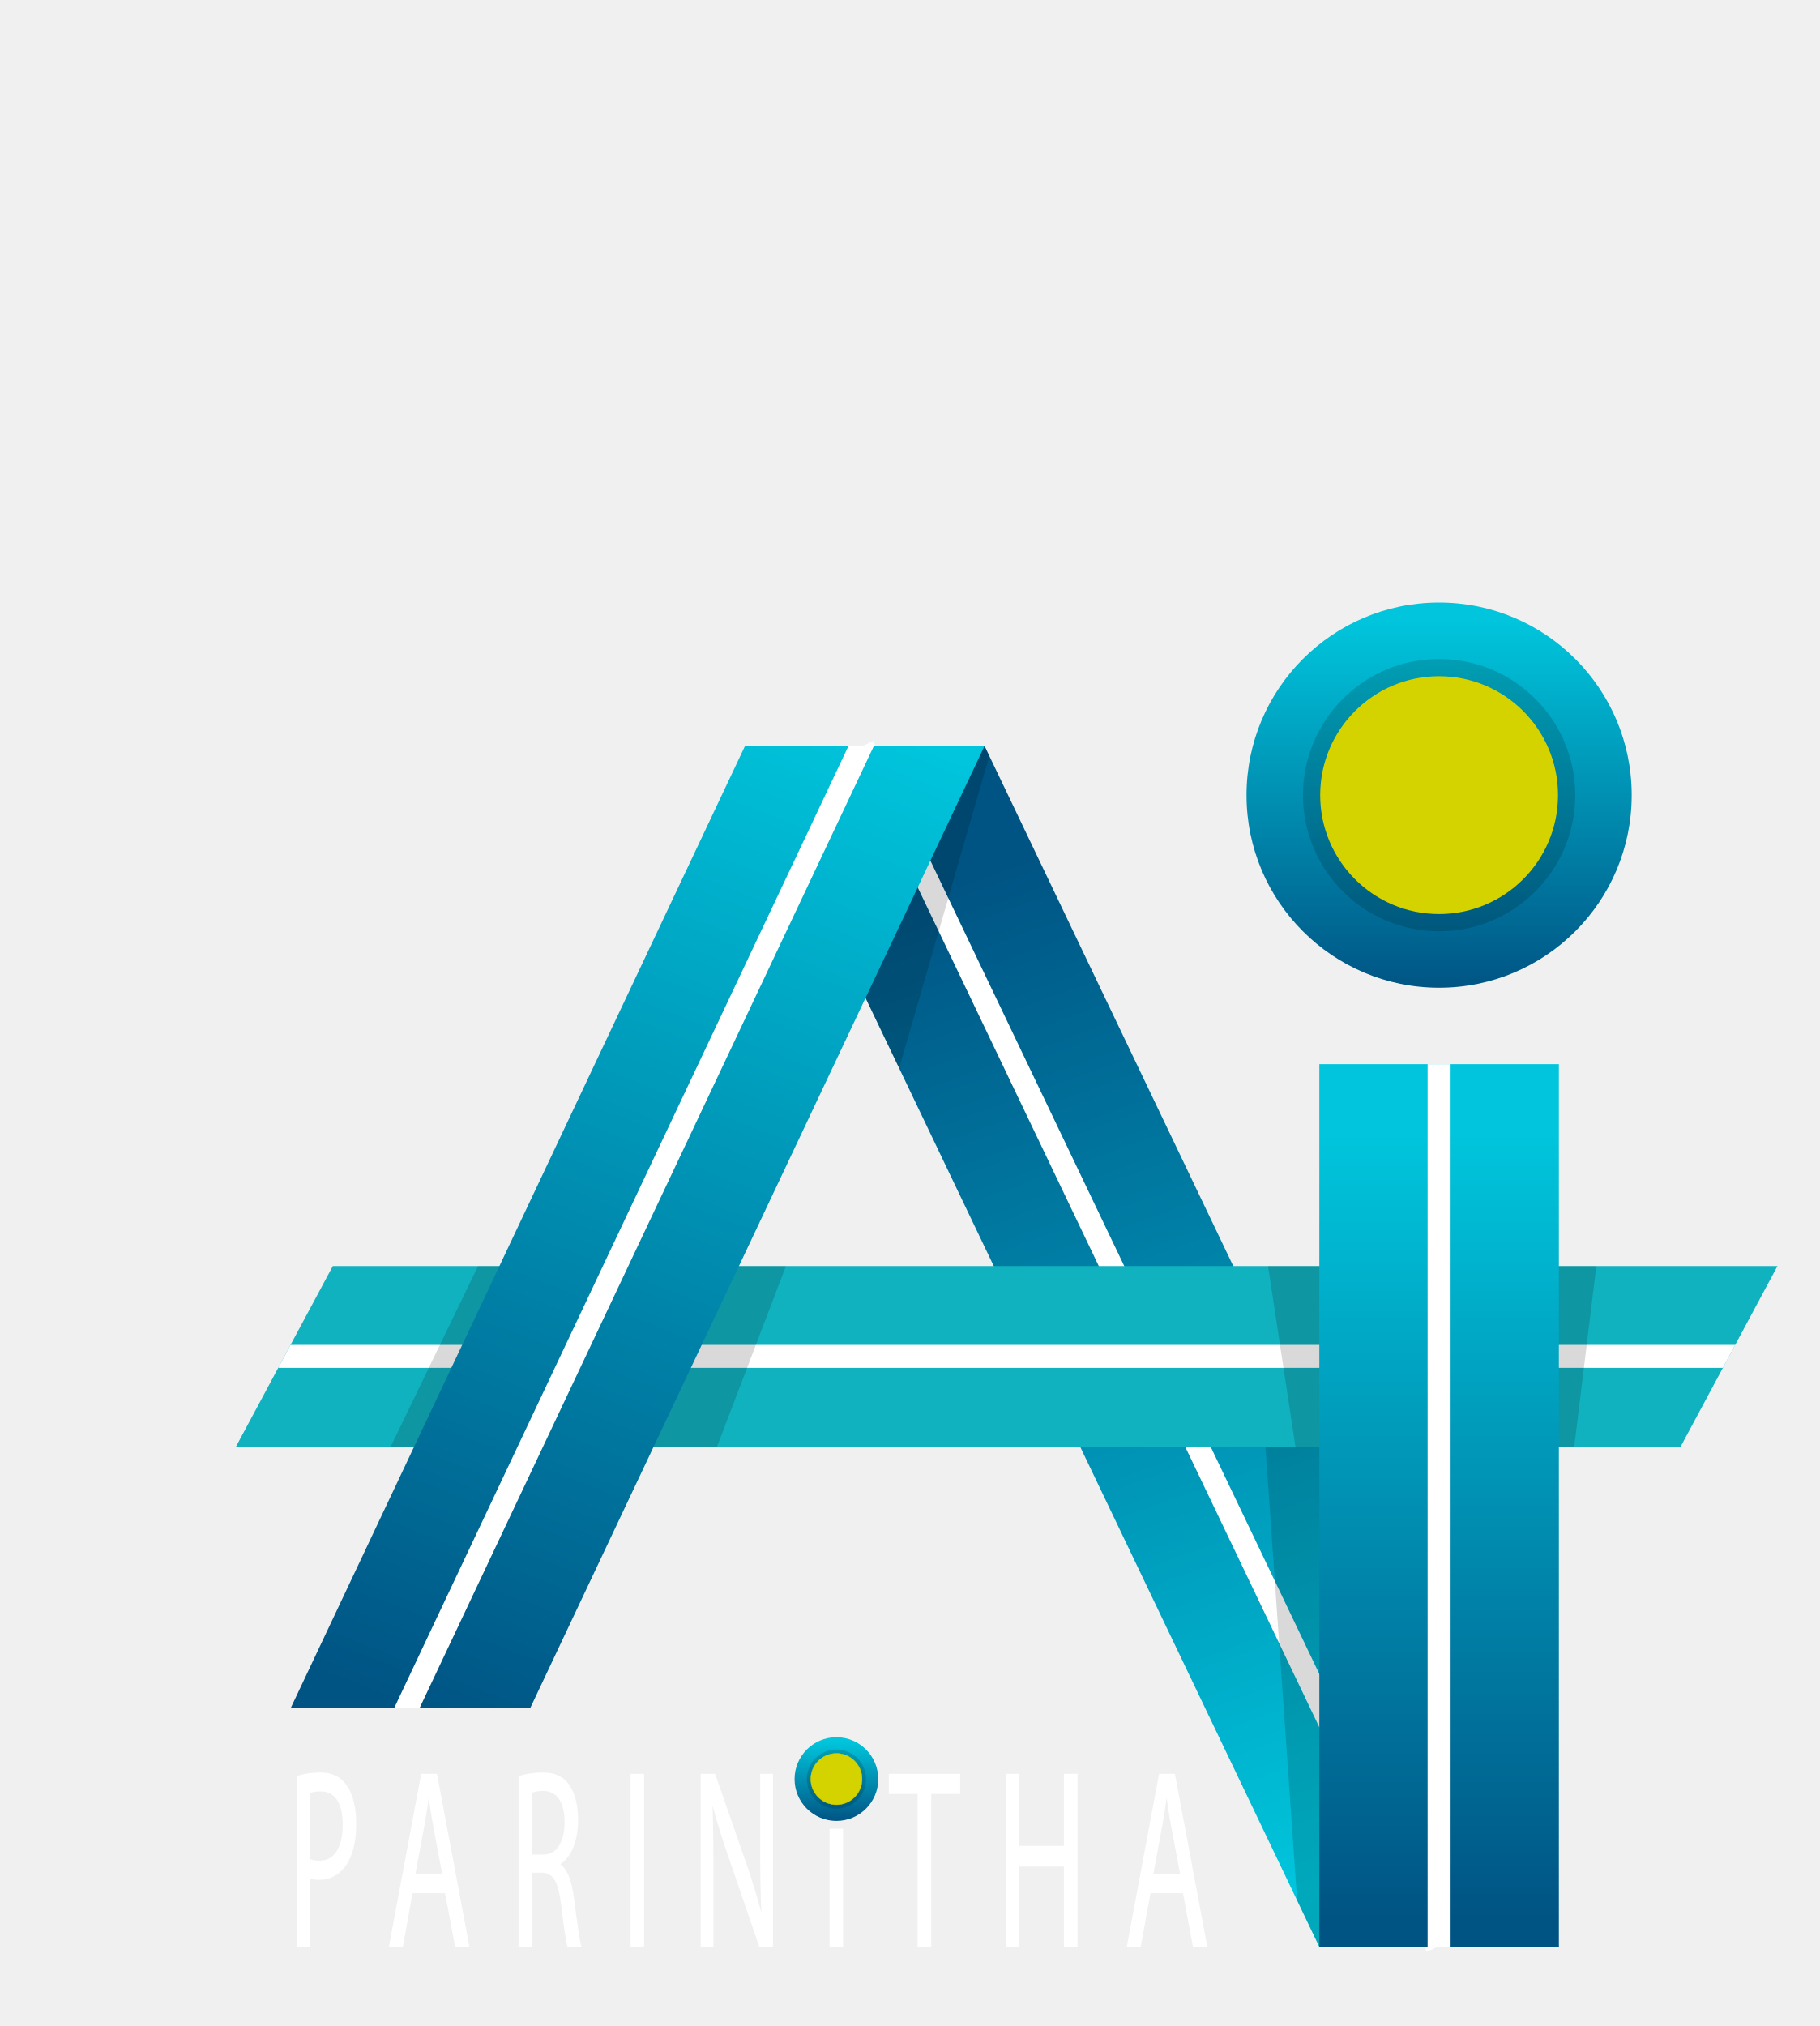
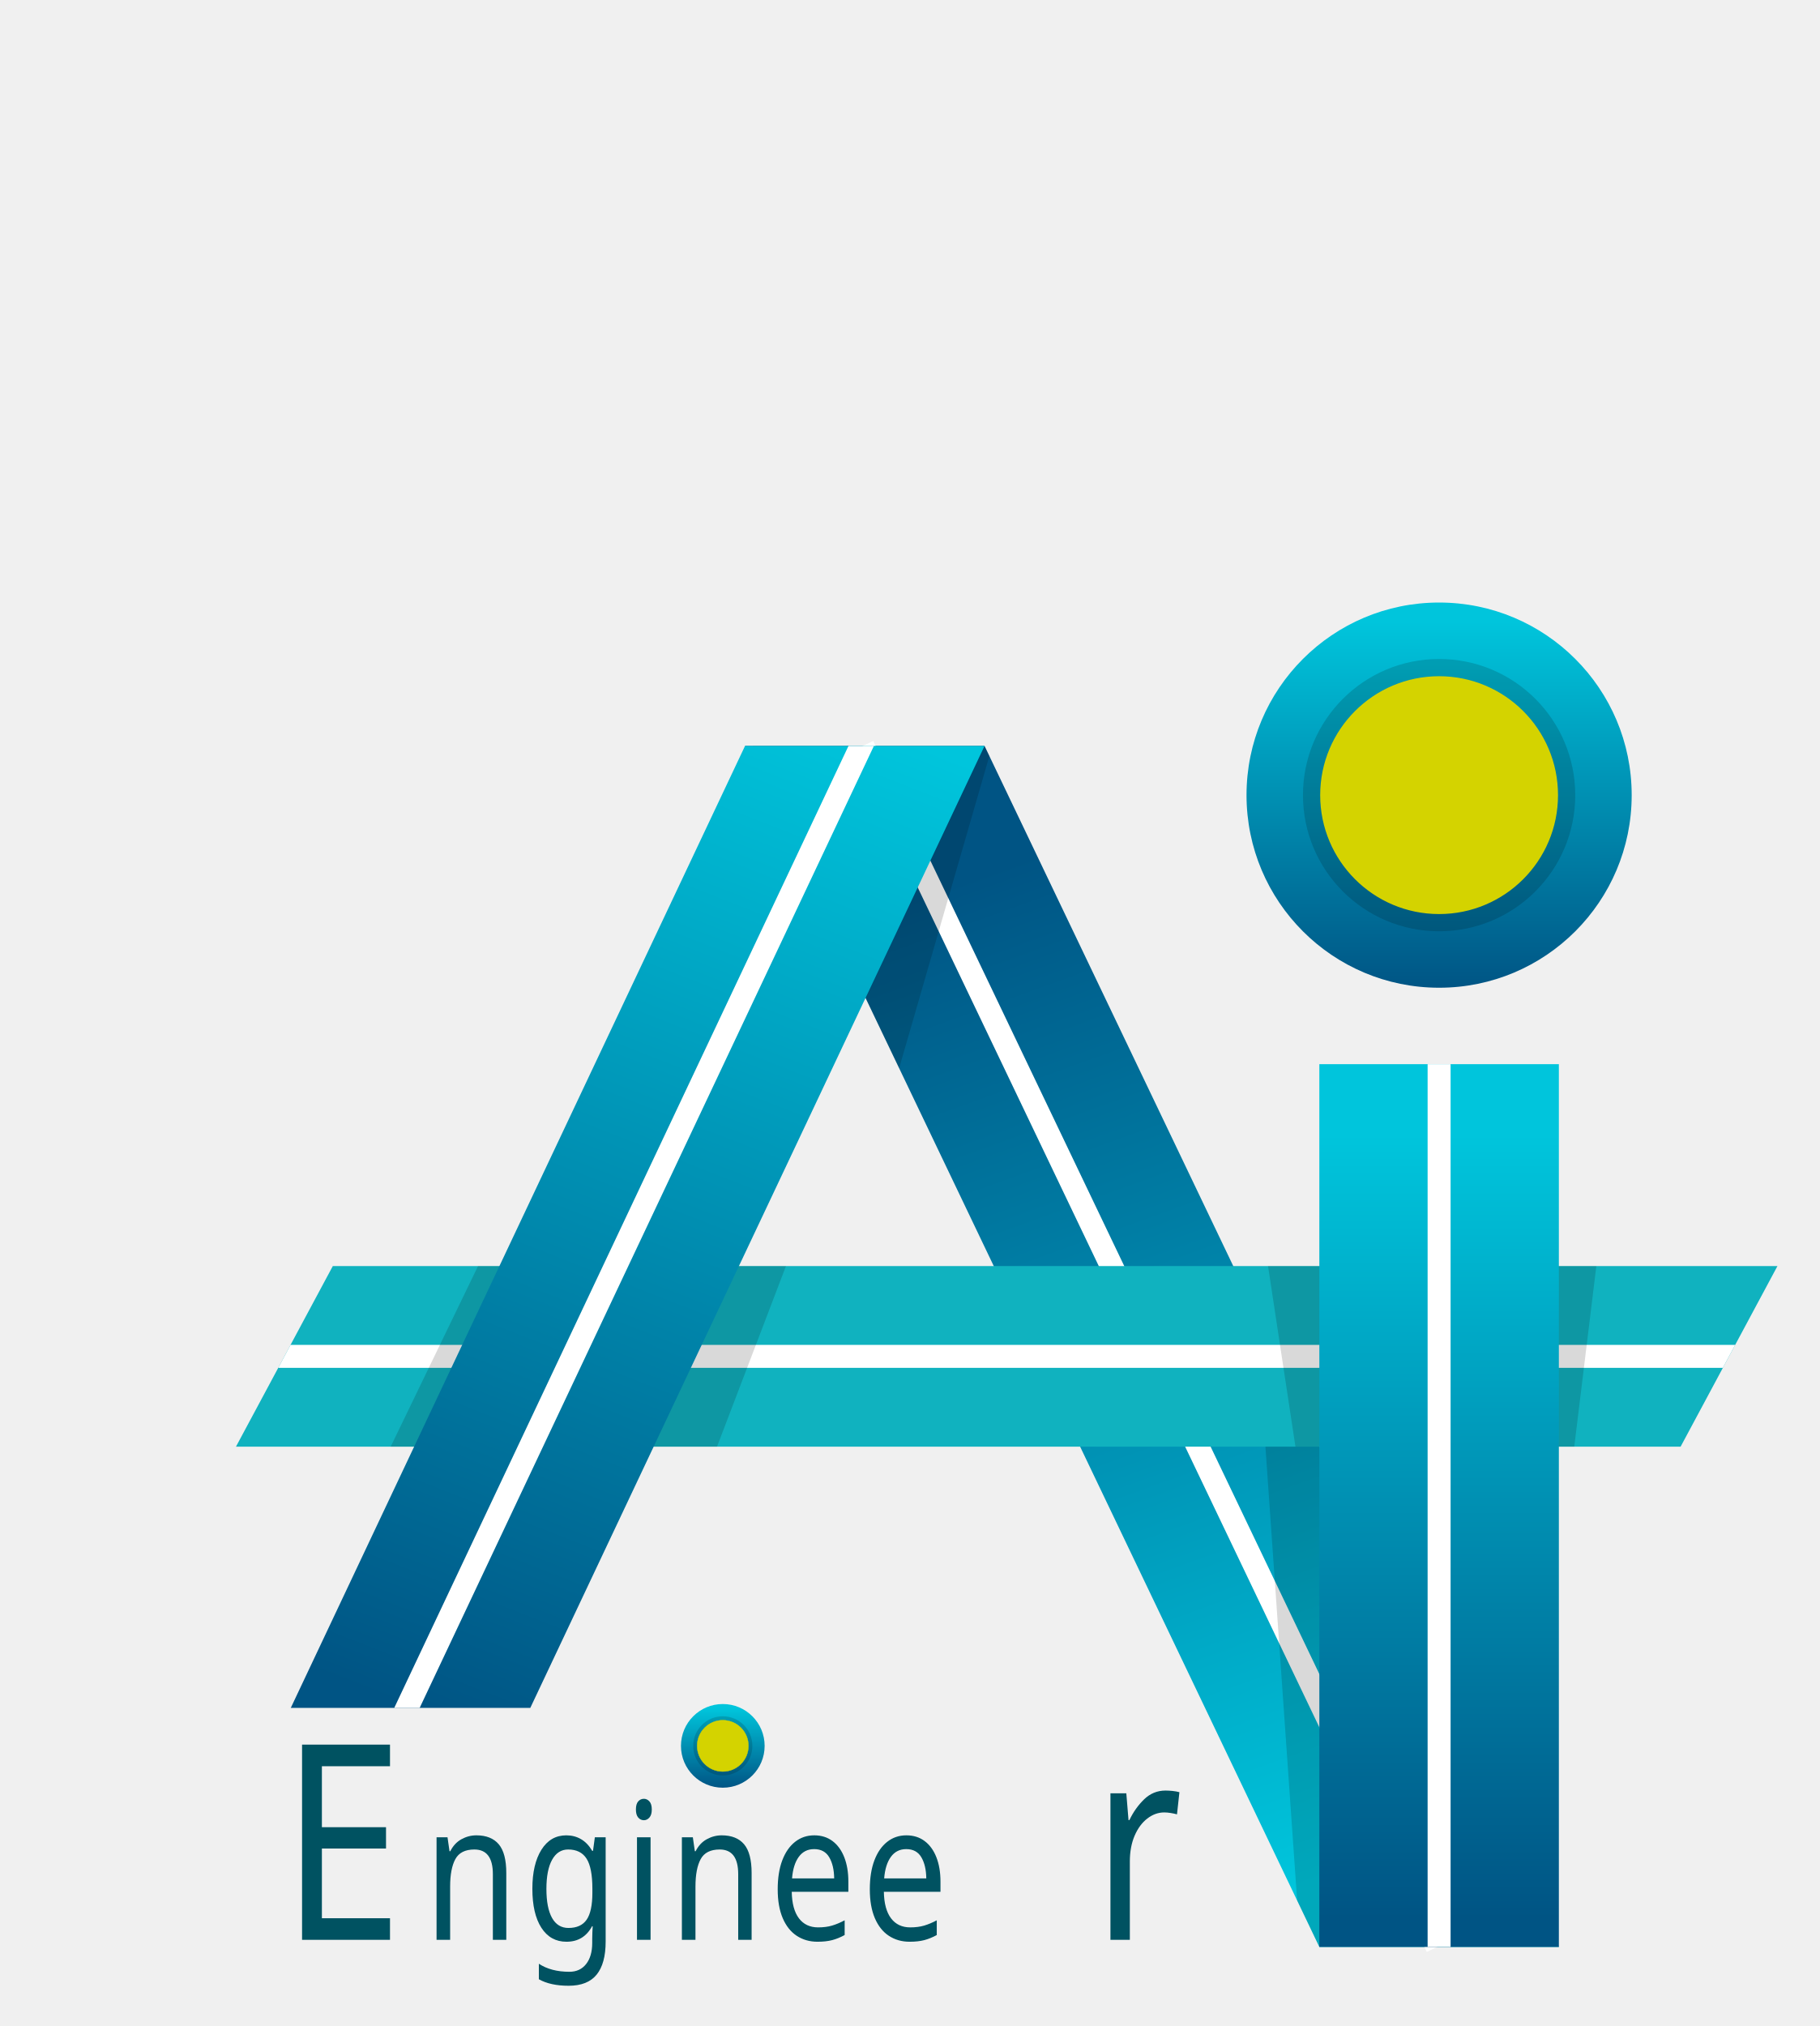
<svg xmlns="http://www.w3.org/2000/svg" xmlns:xlink="http://www.w3.org/1999/xlink" version="1.1" id="Layer_1" x="0px" y="0px" width="1425.286px" height="1586.96px" viewBox="0 0 1425.286 1586.96" enable-background="new 0 0 1425.286 1586.96" xml:space="preserve">
  <g>
    <g>
      <g>
-         <linearGradient id="SVGID_1_" gradientUnits="userSpaceOnUse" x1="1136.37" y1="720.633" x2="853.799" y2="-60.853" gradientTransform="matrix(1 0 0 1 -85.08 745.7999)">
+         <linearGradient id="SVGID_1_" gradientUnits="userSpaceOnUse" x1="1178.91" y1="701.247" x2="896.339" y2="1482.733" gradientTransform="matrix(1 0 0 -1 -127.62 2167.68)">
          <stop offset="0" style="stop-color:#00C5DC" />
          <stop offset="1" style="stop-color:#005484" />
        </linearGradient>
        <polygon fill="url(#SVGID_1_)" points="1221.156,1525.02 1033.53,1525.02 583.648,584.309 771.275,584.309    " />
        <line fill="none" stroke="#FFFFFF" stroke-width="18" stroke-miterlimit="10" x1="1125.774" y1="1525.02" x2="675.893" y2="584.309" />
      </g>
      <g>
        <polygon opacity="0.15" enable-background="new    " points="704.357,836.711 775.039,592.179 771.275,584.309 589.688,584.309      587.413,592.179    " />
      </g>
      <polygon opacity="0.15" enable-background="new    " points="1033.53,1525.02 1221.156,1525.02 984.018,1029.161     1016.142,1488.662   " />
    </g>
    <g>
      <g>
        <polygon fill="#10B2BF" points="1392.397,991.693 260.717,991.693 184.852,1133.163 1316.532,1133.163    " />
        <g>
          <g>
            <g>
-               <defs>
-                 <polygon id="SVGID_2_" points="1392.397,991.693 260.717,991.693 184.852,1133.163 1316.532,1133.163        " />
-               </defs>
-               <clipPath id="SVGID_3_">
-                 <use xlink:href="#SVGID_2_" overflow="visible" />
-               </clipPath>
-               <line clip-path="url(#SVGID_3_)" fill="none" stroke="#FFFFFF" stroke-width="18" stroke-miterlimit="10" x1="1494.693" y1="1062.428" x2="158.421" y2="1062.428" />
+               <g>
+                 <defs>
+                   <polygon id="SVGID_2_" points="1392.397,991.693 260.717,991.693 184.852,1133.163 1316.532,1133.163         " />
+                 </defs>
+                 <clipPath id="SVGID_3_">
+                   <use xlink:href="#SVGID_2_" overflow="visible" />
+                 </clipPath>
+                 <line clip-path="url(#SVGID_3_)" fill="none" stroke="#FFFFFF" stroke-width="18" stroke-miterlimit="10" x1="1494.693" y1="1062.428" x2="158.421" y2="1062.428" />
+               </g>
            </g>
          </g>
        </g>
      </g>
      <polygon opacity="0.15" enable-background="new    " points="306.039,1133.163 561.69,1133.163 615.702,991.693 374.474,991.693       " />
      <polygon opacity="0.15" enable-background="new    " points="1014.808,1133.163 1233.225,1133.163 1250.518,991.693     993.332,991.693   " />
    </g>
    <g>
      <g>
-         <linearGradient id="SVGID_4_" gradientUnits="userSpaceOnUse" x1="742.027" y1="-187.334" x2="432.965" y2="602.981" gradientTransform="matrix(1 0 0 1 -85.08 745.7999)">
+         <linearGradient id="SVGID_4_" gradientUnits="userSpaceOnUse" x1="784.567" y1="1609.214" x2="475.505" y2="818.898" gradientTransform="matrix(1 0 0 -1 -127.62 2167.68)">
          <stop offset="0" style="stop-color:#00C5DC" />
          <stop offset="1" style="stop-color:#005484" />
        </linearGradient>
        <polygon fill="url(#SVGID_4_)" points="227.785,1337.787 415.412,1337.787 771.24,584.309 583.614,584.309    " />
        <g>
          <g>
            <g>
-               <defs>
-                 <polygon id="SVGID_5_" points="227.785,1337.787 415.412,1337.787 771.24,584.309 583.614,584.309        " />
-               </defs>
-               <clipPath id="SVGID_6_">
-                 <use xlink:href="#SVGID_5_" overflow="visible" />
-               </clipPath>
-               <line clip-path="url(#SVGID_6_)" fill="none" stroke="#FFFFFF" stroke-width="18" stroke-miterlimit="10" x1="303.438" y1="1370.287" x2="689.964" y2="551.808" />
+               <g>
+                 <defs>
+                   <polygon id="SVGID_5_" points="227.785,1337.787 415.412,1337.787 771.24,584.309 583.614,584.309         " />
+                 </defs>
+                 <clipPath id="SVGID_6_">
+                   <use xlink:href="#SVGID_5_" overflow="visible" />
+                 </clipPath>
+                 <line clip-path="url(#SVGID_6_)" fill="none" stroke="#FFFFFF" stroke-width="18" stroke-miterlimit="10" x1="303.438" y1="1370.287" x2="689.964" y2="551.808" />
+               </g>
            </g>
          </g>
        </g>
      </g>
      <g>
        <g>
-           <linearGradient id="SVGID_7_" gradientUnits="userSpaceOnUse" x1="1212.423" y1="142.971" x2="1212.423" y2="756.823" gradientTransform="matrix(1 0 0 1 -85.08 745.7999)">
+           <linearGradient id="SVGID_7_" gradientUnits="userSpaceOnUse" x1="1254.963" y1="1278.909" x2="1254.963" y2="665.057" gradientTransform="matrix(1 0 0 -1 -127.62 2167.68)">
            <stop offset="0" style="stop-color:#00C5DC" />
            <stop offset="1" style="stop-color:#005484" />
          </linearGradient>
          <rect x="1033.53" y="833.56" fill="url(#SVGID_7_)" width="187.626" height="691.46" />
          <line fill="none" stroke="#FFFFFF" stroke-width="18" stroke-miterlimit="10" x1="1127.343" y1="833.56" x2="1127.343" y2="1525.02" />
        </g>
        <g>
          <g>
-             <linearGradient id="SVGID_8_" gradientUnits="userSpaceOnUse" x1="1212.423" y1="-258.79" x2="1212.423" y2="29.98" gradientTransform="matrix(1 0 0 1 -85.08 745.7999)">
+             <linearGradient id="SVGID_8_" gradientUnits="userSpaceOnUse" x1="1254.963" y1="1680.67" x2="1254.963" y2="1391.9" gradientTransform="matrix(1 0 0 -1 -127.62 2167.68)">
              <stop offset="0" style="stop-color:#00C5DC" />
              <stop offset="1" style="stop-color:#005484" />
            </linearGradient>
            <circle fill="url(#SVGID_8_)" cx="1127.343" cy="622.826" r="150.862" />
            <circle opacity="0.15" enable-background="new    " cx="1127.343" cy="622.826" r="106.646" />
          </g>
          <circle fill="#D4D300" stroke="#D4D300" stroke-width="1.363" stroke-miterlimit="10" cx="1127.343" cy="622.826" r="92.471" />
        </g>
      </g>
    </g>
  </g>
-   <path fill="#FFFFFF" stroke="#FFFFFF" stroke-miterlimit="10" d="M232.893,1391.5c4.62-1.401,10.67-2.603,18.37-2.603  c9.46,0,16.39,4.004,20.791,11.211c4.07,6.406,6.49,16.216,6.49,28.228c0,12.212-1.98,21.821-5.72,28.828  c-5.06,9.81-13.31,14.814-22.66,14.814c-2.86,0-5.5-0.2-7.7-1.201v54.053h-9.57V1391.5H232.893z M242.463,1456.564  c2.09,1.001,4.73,1.401,7.92,1.401c11.55,0,18.59-10.21,18.59-28.828c0-17.817-6.93-26.426-17.49-26.426  c-4.18,0-7.37,0.601-9.02,1.401L242.463,1456.564L242.463,1456.564z M322.763,1482.389l-7.7,42.441h-9.9l25.19-134.932h11.55  l25.3,134.932h-10.23l-7.92-42.441H322.763z M347.073,1468.776l-7.26-38.838c-1.65-8.809-2.75-16.816-3.85-24.624h-0.22  c-1.1,8.008-2.31,16.216-3.74,24.424l-7.26,39.038L347.073,1468.776L347.073,1468.776z M406.692,1391.701  c4.84-1.802,11.77-2.803,18.37-2.803c10.23,0,16.83,3.403,21.45,11.011c3.74,6.006,5.83,15.215,5.83,25.625  c0,17.817-6.16,29.629-13.97,34.434v0.601c5.72,3.604,9.13,13.213,10.89,27.227c2.42,18.818,4.18,31.831,5.72,37.036h-9.9  c-1.21-3.804-2.86-15.415-4.95-32.231c-2.2-18.618-6.16-25.625-14.85-26.226h-9.02v58.457h-9.57V1391.701z M416.263,1453.161h9.79  c10.23,0,16.72-10.21,16.72-25.625c0-17.417-6.93-25.024-17.05-25.225c-4.62,0-7.92,0.801-9.46,1.602L416.263,1453.161  L416.263,1453.161z M504.041,1389.899v134.932h-9.57v-134.932H504.041z M549.361,1524.831v-134.932h10.45l23.76,68.267  c5.5,15.815,9.79,30.029,13.31,43.843l0.22-0.2c-0.88-18.018-1.1-34.434-1.1-55.454V1389.9h9.02v134.932h-9.68l-23.54-68.467  c-5.17-15.015-10.12-30.43-13.86-45.044l-0.33,0.2c0.55,17.017,0.77,33.232,0.77,55.654v57.656L549.361,1524.831L549.361,1524.831z   M659.911,1432.899v91.932h-9.57v-91.932H659.911z M719.31,1404.713h-22.549v-14.814h54.89v14.814h-22.66v120.117h-9.681  L719.31,1404.713L719.31,1404.713z M798.07,1389.899v56.455h35.86v-56.455h9.68v134.932h-9.68v-63.262h-35.86v63.262h-9.57v-134.932  H798.07z M900.809,1482.389l-7.7,42.441h-9.9l25.19-134.932h11.55l25.301,134.932h-10.23l-7.92-42.441H900.809z M925.119,1468.776  l-7.26-38.838c-1.65-8.809-2.75-16.816-3.85-24.624h-0.221c-1.1,8.008-2.31,16.216-3.739,24.424l-7.261,39.038L925.119,1468.776  L925.119,1468.776z" />
  <g>
    <g>
-       <linearGradient id="SVGID_9_" gradientUnits="userSpaceOnUse" x1="740.297" y1="618.229" x2="740.297" y2="680.956" gradientTransform="matrix(1 0 0 1 -85.08 745.7999)">
+       <linearGradient id="SVGID_9_" gradientUnits="userSpaceOnUse" x1="693.837" y1="829.651" x2="693.837" y2="766.924" gradientTransform="matrix(1 0 0 -1 -127.62 2167.68)">
        <stop offset="0" style="stop-color:#00C5DC" />
        <stop offset="1" style="stop-color:#005484" />
      </linearGradient>
-       <circle fill="url(#SVGID_9_)" cx="655.217" cy="1393.531" r="32.771" />
-       <circle opacity="0.15" enable-background="new    " cx="655.217" cy="1393.531" r="23.166" />
+       <circle fill="url(#SVGID_9_)" cx="566.217" cy="1367.531" r="32.771" />
+       <circle opacity="0.15" enable-background="new    " cx="566.217" cy="1367.531" r="23.166" />
    </g>
-     <circle fill="#D4D300" stroke="#D4D300" stroke-width="0.296" stroke-miterlimit="10" cx="655.217" cy="1393.531" r="20.087" />
+     <circle fill="#D4D300" stroke="#D4D300" stroke-width="0.296" stroke-miterlimit="10" cx="566.217" cy="1367.531" r="20.087" />
  </g>
+   <rect x="219.869" y="1398.946" fill="none" width="889.703" height="156.166" />
+   <text transform="matrix(1.04 0 0 1.29 219.8691 1519.461)" fill="#005261" font-family="'BookAntiqua-Bold'" font-size="166" letter-spacing="5.769">E</text>
+   <text transform="matrix(0.728 0 0 0.903 331.7124 1519.461)" fill="#005261" font-family="'BookAntiqua-Bold'" font-size="166" letter-spacing="5.495">nginee</text>
+   <text transform="matrix(1.04 0 0 1.29 855.2089 1519.461)" fill="#005261" font-family="'BookAntiqua-Bold'" font-size="166" letter-spacing="5.769">r</text>
</svg>
